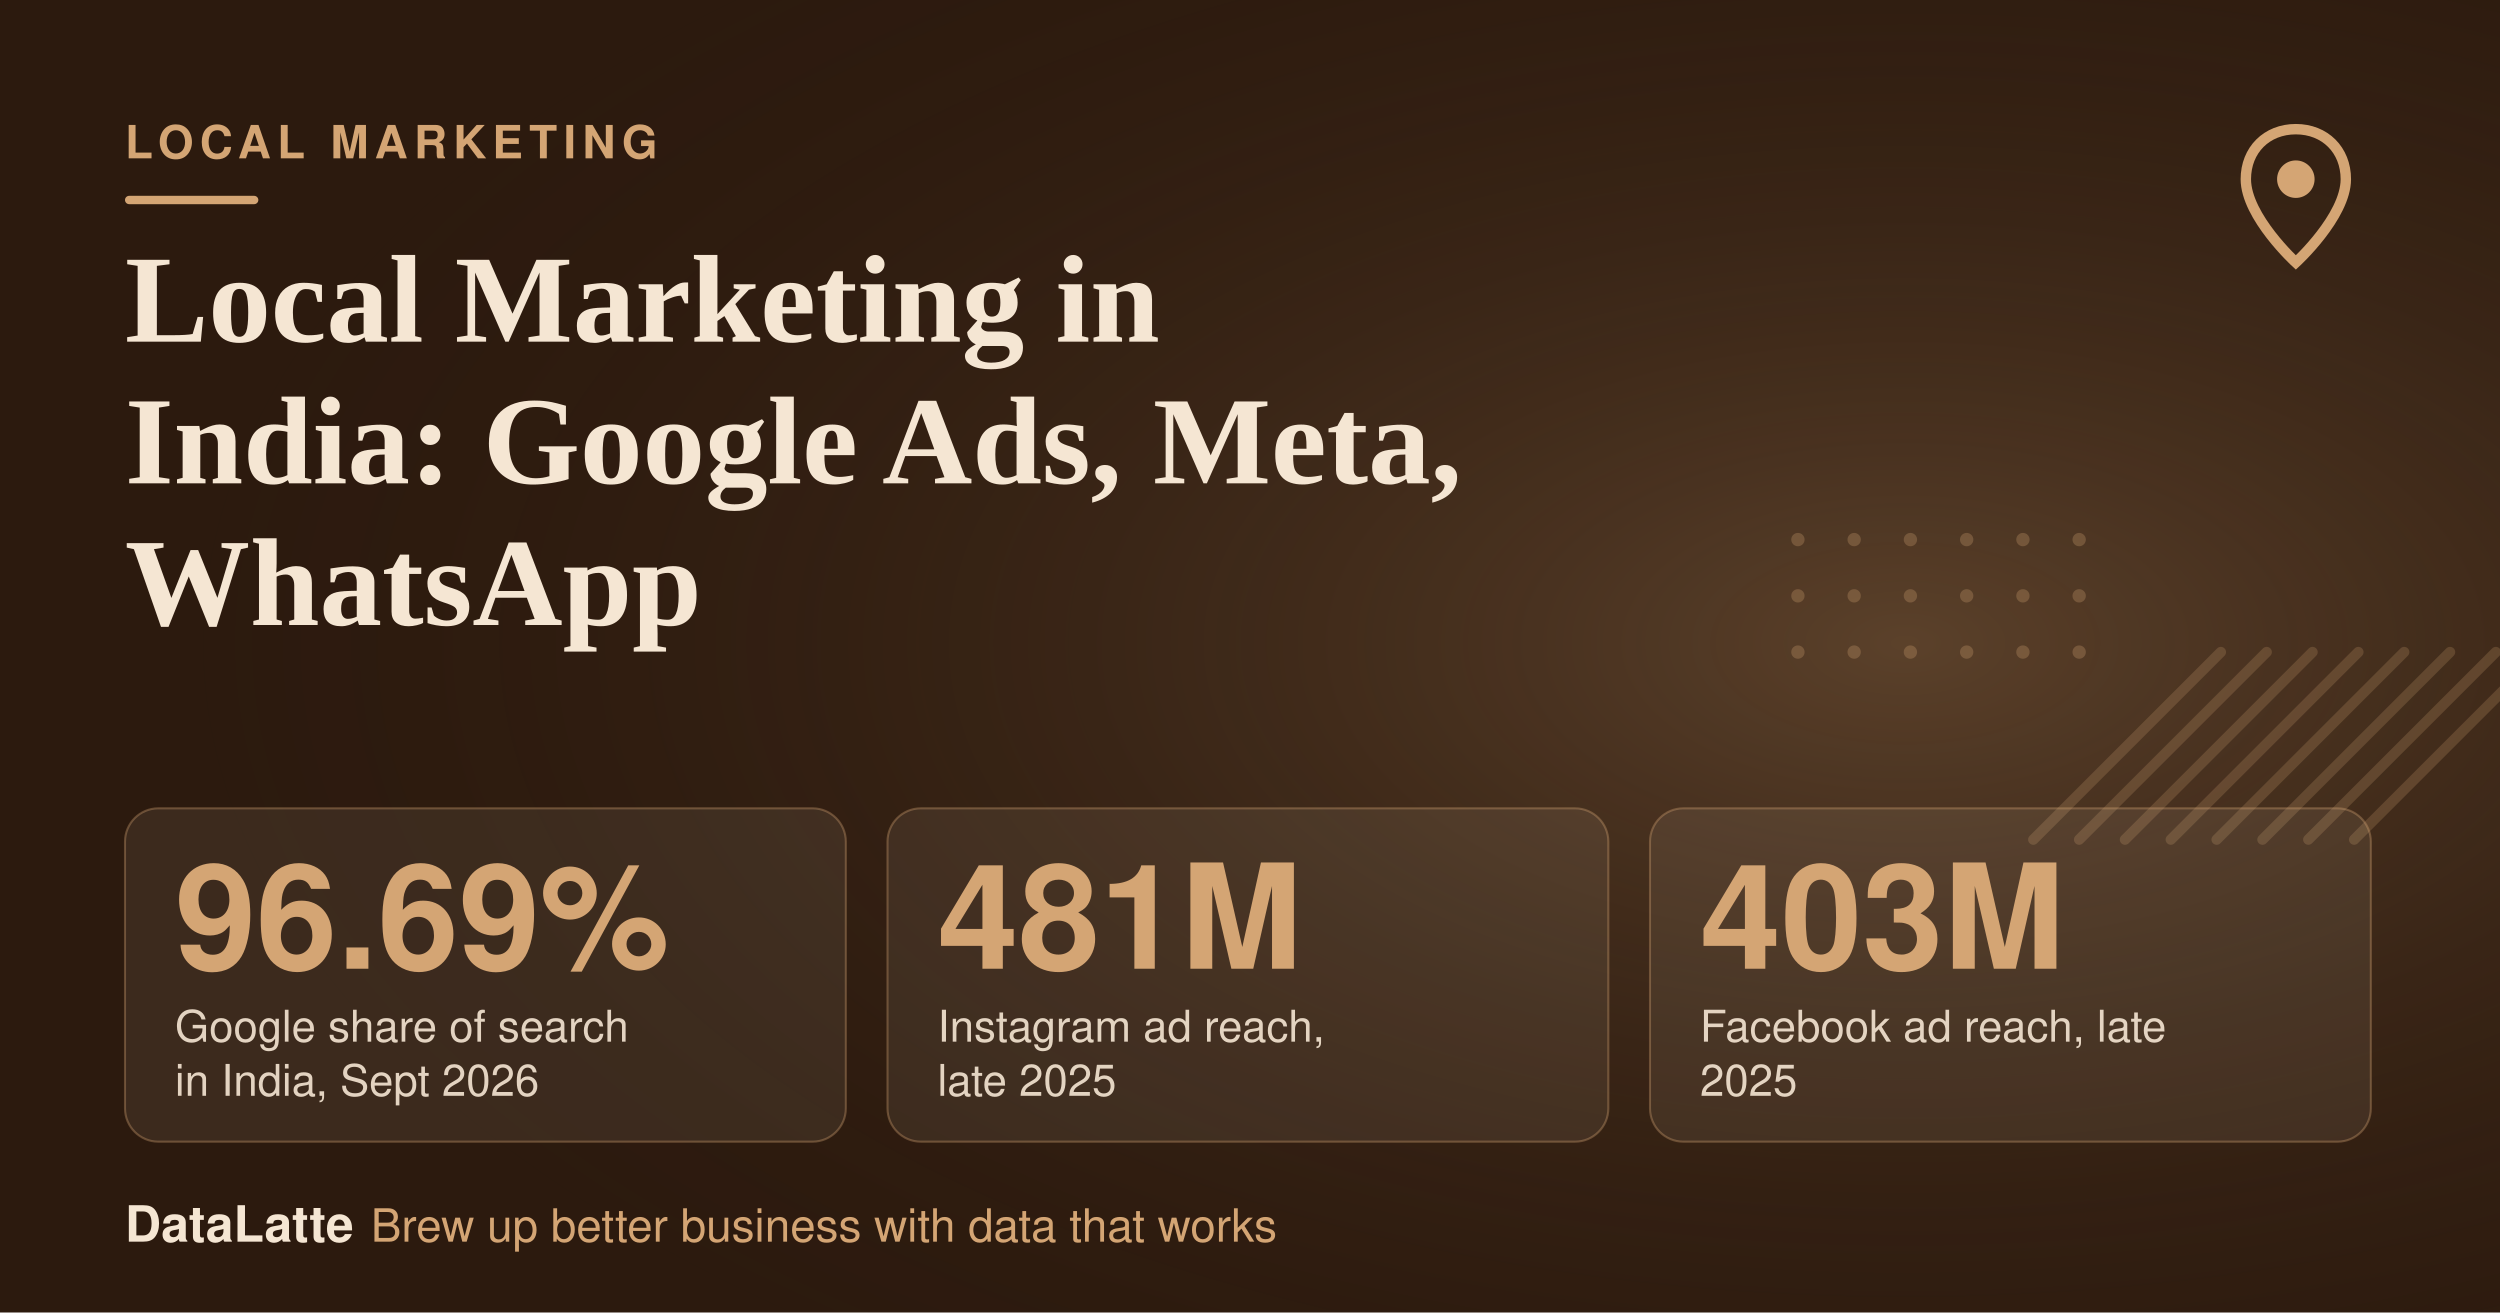
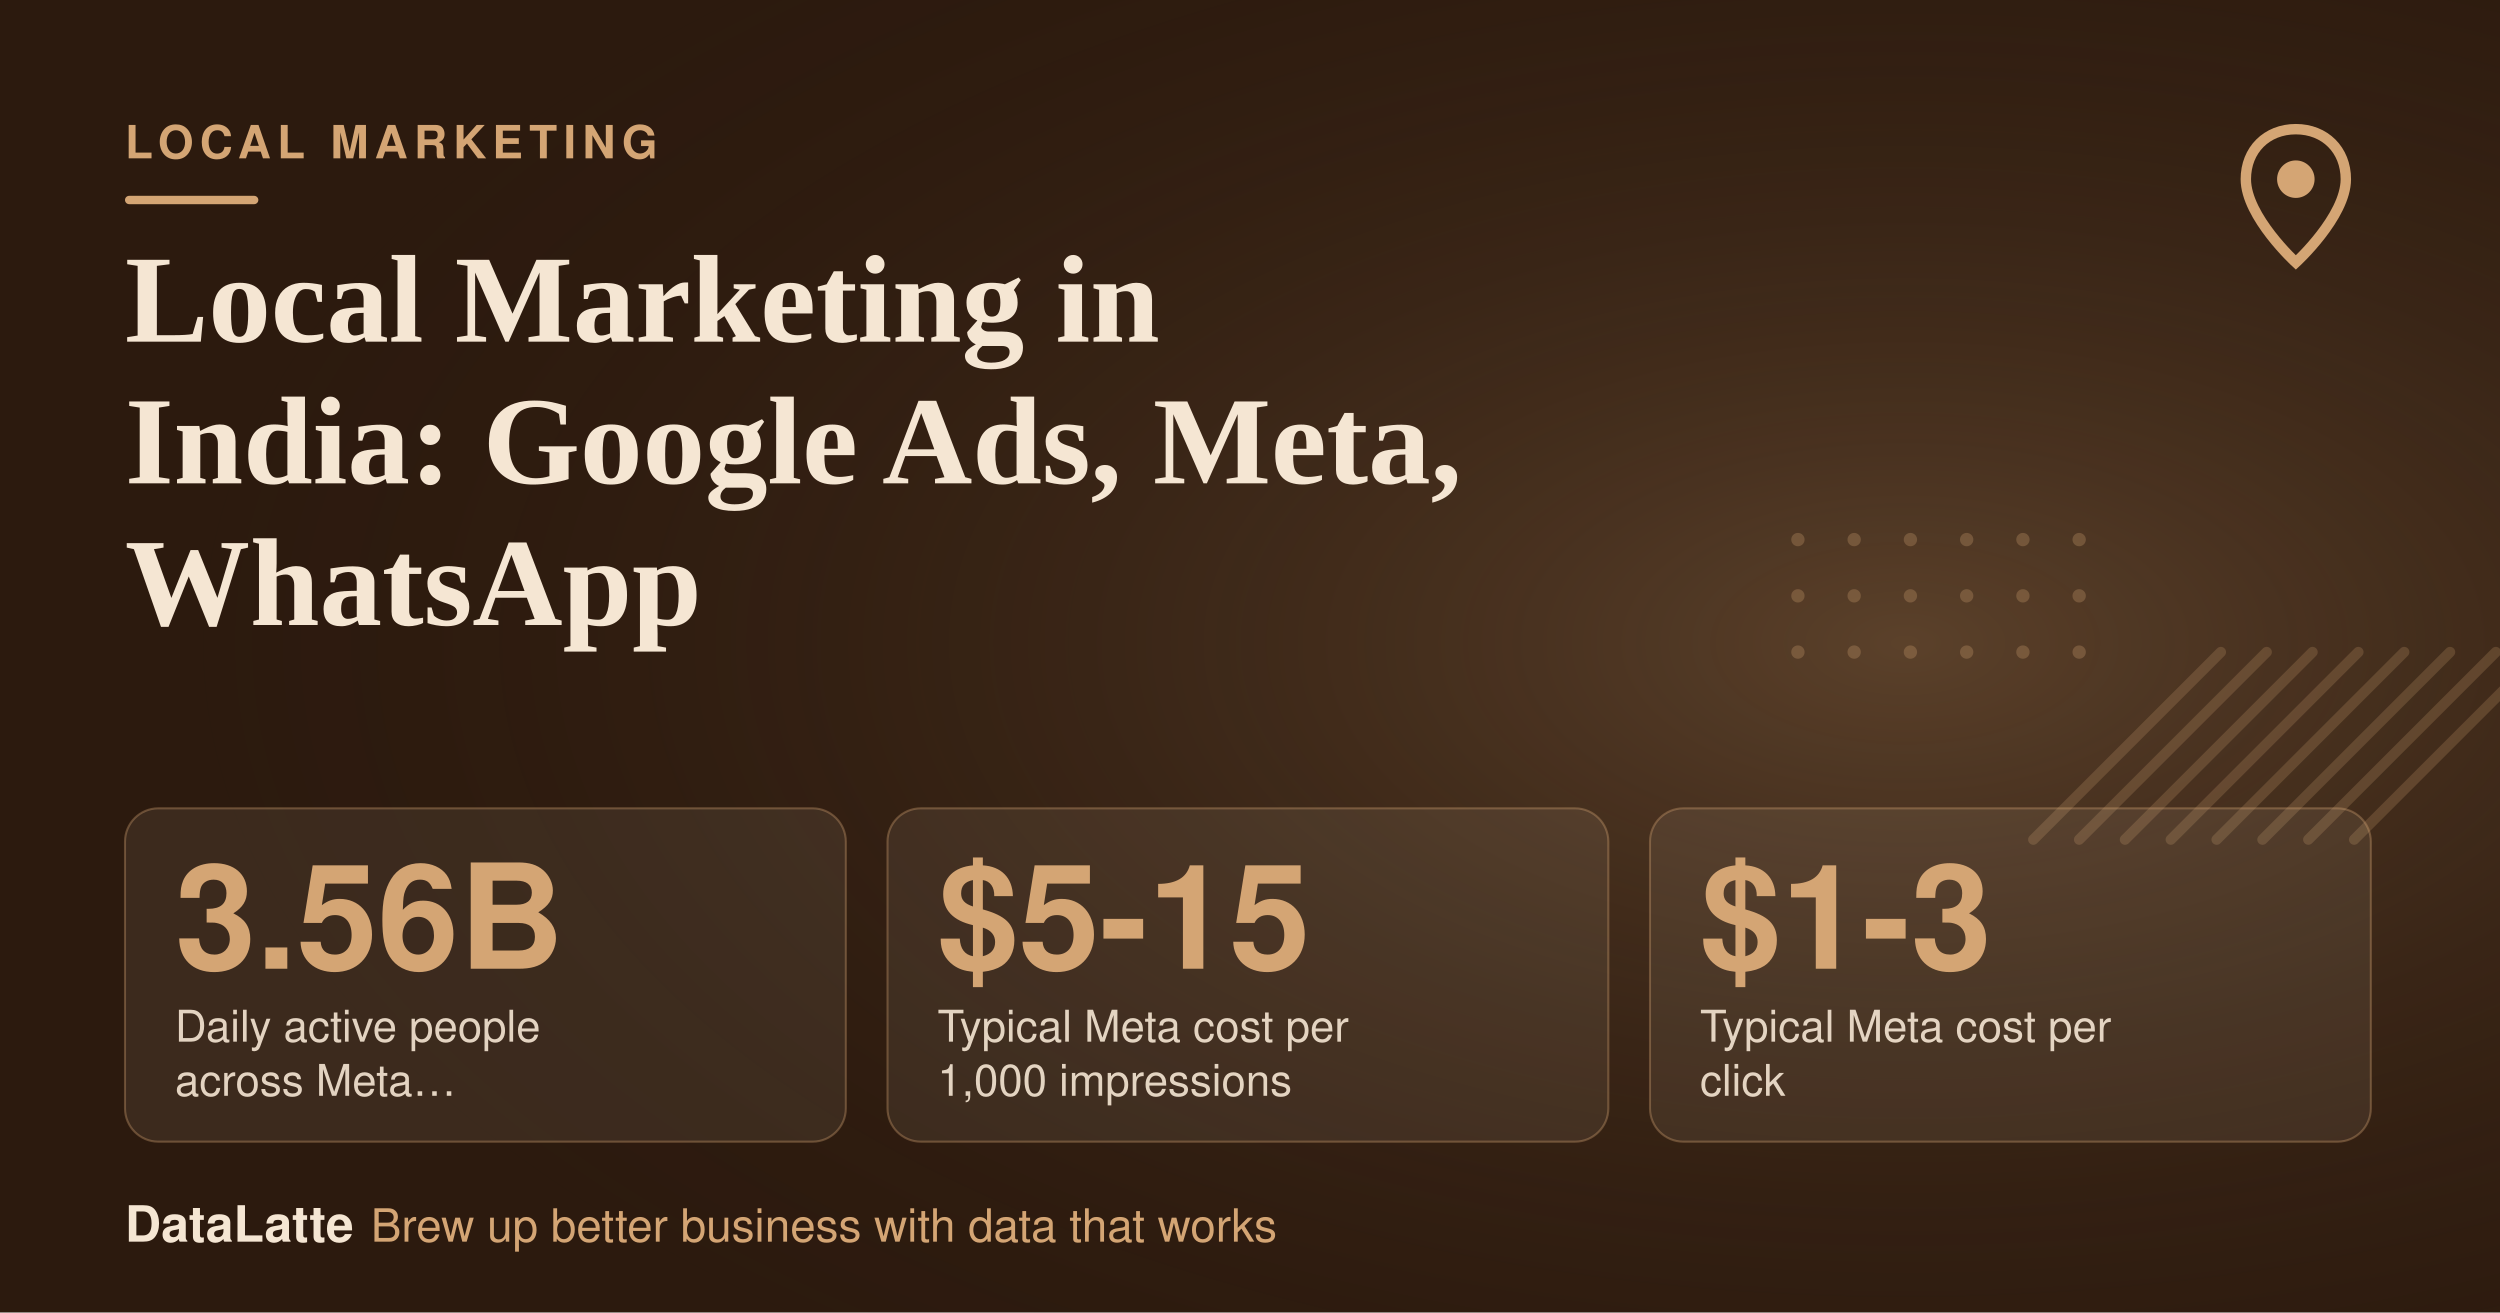
<svg xmlns="http://www.w3.org/2000/svg" width="1200" height="630" viewBox="0 0 1200 630" role="img" aria-label="Local Marketing in India: Google Ads, Meta, WhatsApp">
  <defs>
    <radialGradient id="g" cx="76%" cy="49%" r="70%">
      <stop offset="0" stop-color="#d4a574" stop-opacity="0.28" />
      <stop offset="1" stop-color="#2c1a0e" stop-opacity="0" />
    </radialGradient>
  </defs>
  <rect width="1200" height="630" fill="#2c1a0e" />
  <rect width="1200" height="630" fill="url(#g)" />
  <line x1="976" y1="403" x2="1066" y2="313" stroke="#d4a574" stroke-opacity="0.22" stroke-width="5" stroke-linecap="round" />
  <line x1="998" y1="403" x2="1088" y2="313" stroke="#d4a574" stroke-opacity="0.22" stroke-width="5" stroke-linecap="round" />
  <line x1="1020" y1="403" x2="1110" y2="313" stroke="#d4a574" stroke-opacity="0.22" stroke-width="5" stroke-linecap="round" />
  <line x1="1042" y1="403" x2="1132" y2="313" stroke="#d4a574" stroke-opacity="0.22" stroke-width="5" stroke-linecap="round" />
  <line x1="1064" y1="403" x2="1154" y2="313" stroke="#d4a574" stroke-opacity="0.22" stroke-width="5" stroke-linecap="round" />
  <line x1="1086" y1="403" x2="1176" y2="313" stroke="#d4a574" stroke-opacity="0.22" stroke-width="5" stroke-linecap="round" />
  <line x1="1108" y1="403" x2="1198" y2="313" stroke="#d4a574" stroke-opacity="0.22" stroke-width="5" stroke-linecap="round" />
  <line x1="1130" y1="403" x2="1220" y2="313" stroke="#d4a574" stroke-opacity="0.22" stroke-width="5" stroke-linecap="round" />
  <circle cx="863" cy="259" r="3.2" fill="#d4a574" fill-opacity="0.28" />
  <circle cx="863" cy="286" r="3.2" fill="#d4a574" fill-opacity="0.28" />
  <circle cx="863" cy="313" r="3.2" fill="#d4a574" fill-opacity="0.28" />
  <circle cx="890" cy="259" r="3.2" fill="#d4a574" fill-opacity="0.28" />
  <circle cx="890" cy="286" r="3.2" fill="#d4a574" fill-opacity="0.28" />
  <circle cx="890" cy="313" r="3.2" fill="#d4a574" fill-opacity="0.28" />
  <circle cx="917" cy="259" r="3.2" fill="#d4a574" fill-opacity="0.28" />
  <circle cx="917" cy="286" r="3.2" fill="#d4a574" fill-opacity="0.28" />
  <circle cx="917" cy="313" r="3.2" fill="#d4a574" fill-opacity="0.28" />
  <circle cx="944" cy="259" r="3.2" fill="#d4a574" fill-opacity="0.28" />
  <circle cx="944" cy="286" r="3.2" fill="#d4a574" fill-opacity="0.28" />
  <circle cx="944" cy="313" r="3.2" fill="#d4a574" fill-opacity="0.28" />
  <circle cx="971" cy="259" r="3.2" fill="#d4a574" fill-opacity="0.28" />
  <circle cx="971" cy="286" r="3.2" fill="#d4a574" fill-opacity="0.28" />
  <circle cx="971" cy="313" r="3.2" fill="#d4a574" fill-opacity="0.28" />
  <circle cx="998" cy="259" r="3.2" fill="#d4a574" fill-opacity="0.28" />
  <circle cx="998" cy="286" r="3.2" fill="#d4a574" fill-opacity="0.28" />
  <circle cx="998" cy="313" r="3.2" fill="#d4a574" fill-opacity="0.28" />
  <g transform="translate(1076 62) scale(1.0)">
    <path d="M26 0C12 0 2 10 2 24c0 18 24 40 24 40s24-22 24-40C50 10 40 0 26 0z" fill="none" stroke="#d4a574" stroke-width="5" />
    <circle cx="26" cy="24" r="9" fill="#d4a574" />
  </g>
  <text x="60" y="76" font-family="Helvetica, Arial, sans-serif" font-size="22" font-weight="700" fill="#d4a574" letter-spacing="3">LOCAL MARKETING</text>
  <rect x="60" y="94" width="64" height="4" rx="2" fill="#d4a574" />
  <text x="60" y="164" font-family="Georgia, 'Times New Roman', serif" font-size="60" font-weight="700" fill="#f5e6d3">Local Marketing in</text>
  <text x="60" y="232" font-family="Georgia, 'Times New Roman', serif" font-size="60" font-weight="700" fill="#f5e6d3">India: Google Ads, Meta,</text>
  <text x="60" y="300" font-family="Georgia, 'Times New Roman', serif" font-size="60" font-weight="700" fill="#f5e6d3">WhatsApp</text>
  <rect x="60" y="388" width="346" height="160" rx="16" fill="#f5e6d3" fill-opacity="0.08" stroke="#d4a574" stroke-opacity="0.35" />
-   <text x="84" y="465" font-family="Helvetica, Arial, sans-serif" font-size="70" font-weight="800" fill="#d4a574">96.69%</text>
-   <text x="84" y="500" font-family="Helvetica, Arial, sans-serif" font-size="21" fill="#f5e6d3" fill-opacity="0.9">Google share of search</text>
-   <text x="84" y="526" font-family="Helvetica, Arial, sans-serif" font-size="21" fill="#f5e6d3" fill-opacity="0.9">in India, Sept 2026</text>
+   <text x="84" y="465" font-family="Helvetica, Arial, sans-serif" font-size="70" font-weight="800" fill="#d4a574">3.56B</text>
+   <text x="84" y="500" font-family="Helvetica, Arial, sans-serif" font-size="21" fill="#f5e6d3" fill-opacity="0.9">Daily active people</text>
+   <text x="84" y="526" font-family="Helvetica, Arial, sans-serif" font-size="21" fill="#f5e6d3" fill-opacity="0.9">across Meta…</text>
  <rect x="426" y="388" width="346" height="160" rx="16" fill="#f5e6d3" fill-opacity="0.08" stroke="#d4a574" stroke-opacity="0.35" />
-   <text x="450" y="465" font-family="Helvetica, Arial, sans-serif" font-size="70" font-weight="800" fill="#d4a574">481M</text>
-   <text x="450" y="500" font-family="Helvetica, Arial, sans-serif" font-size="21" fill="#f5e6d3" fill-opacity="0.9">Instagram ad reach,</text>
-   <text x="450" y="526" font-family="Helvetica, Arial, sans-serif" font-size="21" fill="#f5e6d3" fill-opacity="0.9">late 2025</text>
+   <text x="450" y="465" font-family="Helvetica, Arial, sans-serif" font-size="70" font-weight="800" fill="#d4a574">$5-15</text>
+   <text x="450" y="500" font-family="Helvetica, Arial, sans-serif" font-size="21" fill="#f5e6d3" fill-opacity="0.9">Typical Meta cost per</text>
+   <text x="450" y="526" font-family="Helvetica, Arial, sans-serif" font-size="21" fill="#f5e6d3" fill-opacity="0.9">1,000 impressions</text>
  <rect x="792" y="388" width="346" height="160" rx="16" fill="#f5e6d3" fill-opacity="0.08" stroke="#d4a574" stroke-opacity="0.35" />
-   <text x="816" y="465" font-family="Helvetica, Arial, sans-serif" font-size="70" font-weight="800" fill="#d4a574">403M</text>
-   <text x="816" y="500" font-family="Helvetica, Arial, sans-serif" font-size="21" fill="#f5e6d3" fill-opacity="0.9">Facebook ad reach, late</text>
-   <text x="816" y="526" font-family="Helvetica, Arial, sans-serif" font-size="21" fill="#f5e6d3" fill-opacity="0.9">2025</text>
+   <text x="816" y="465" font-family="Helvetica, Arial, sans-serif" font-size="70" font-weight="800" fill="#d4a574">$1-3</text>
+   <text x="816" y="500" font-family="Helvetica, Arial, sans-serif" font-size="21" fill="#f5e6d3" fill-opacity="0.9">Typical Meta cost per</text>
+   <text x="816" y="526" font-family="Helvetica, Arial, sans-serif" font-size="21" fill="#f5e6d3" fill-opacity="0.9">click</text>
  <text x="60" y="596" font-family="Helvetica, Arial, sans-serif" font-size="24" font-weight="700" fill="#f5e6d3">DataLatte</text>
  <text x="178" y="596" font-family="Helvetica, Arial, sans-serif" font-size="22" fill="#d4a574">Brew up better business with data that works</text>
</svg>
